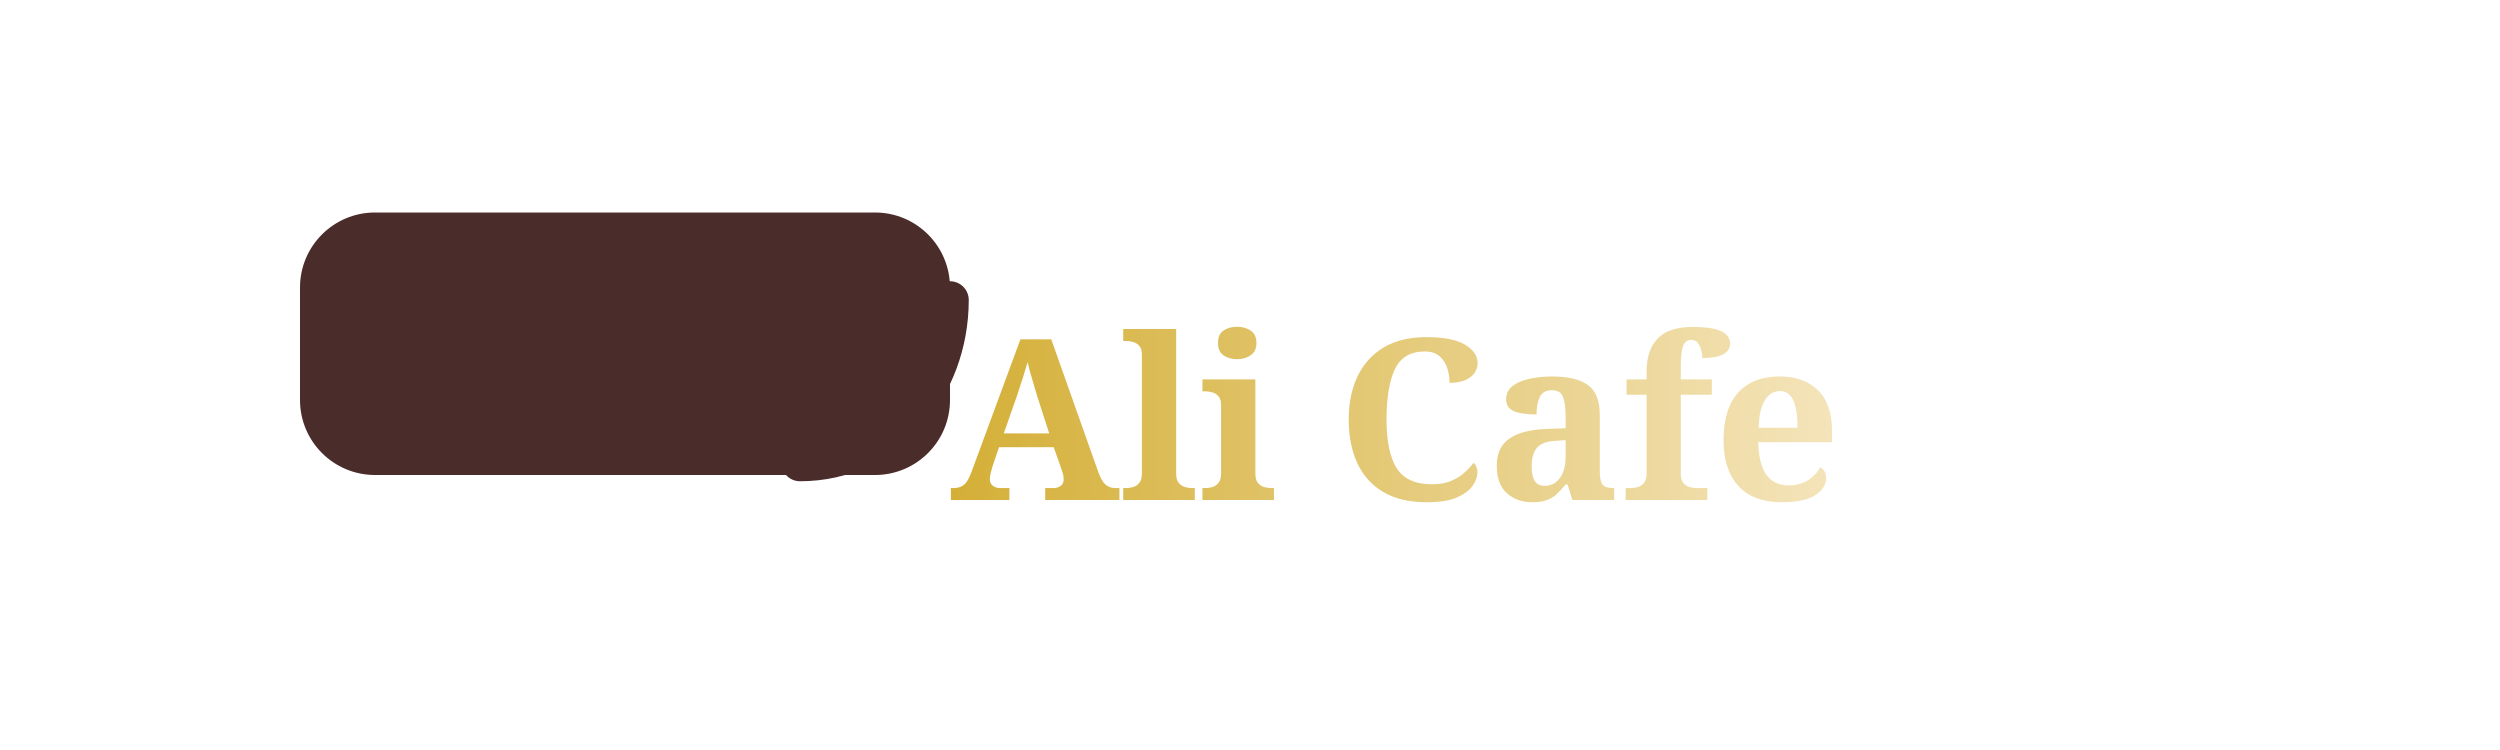
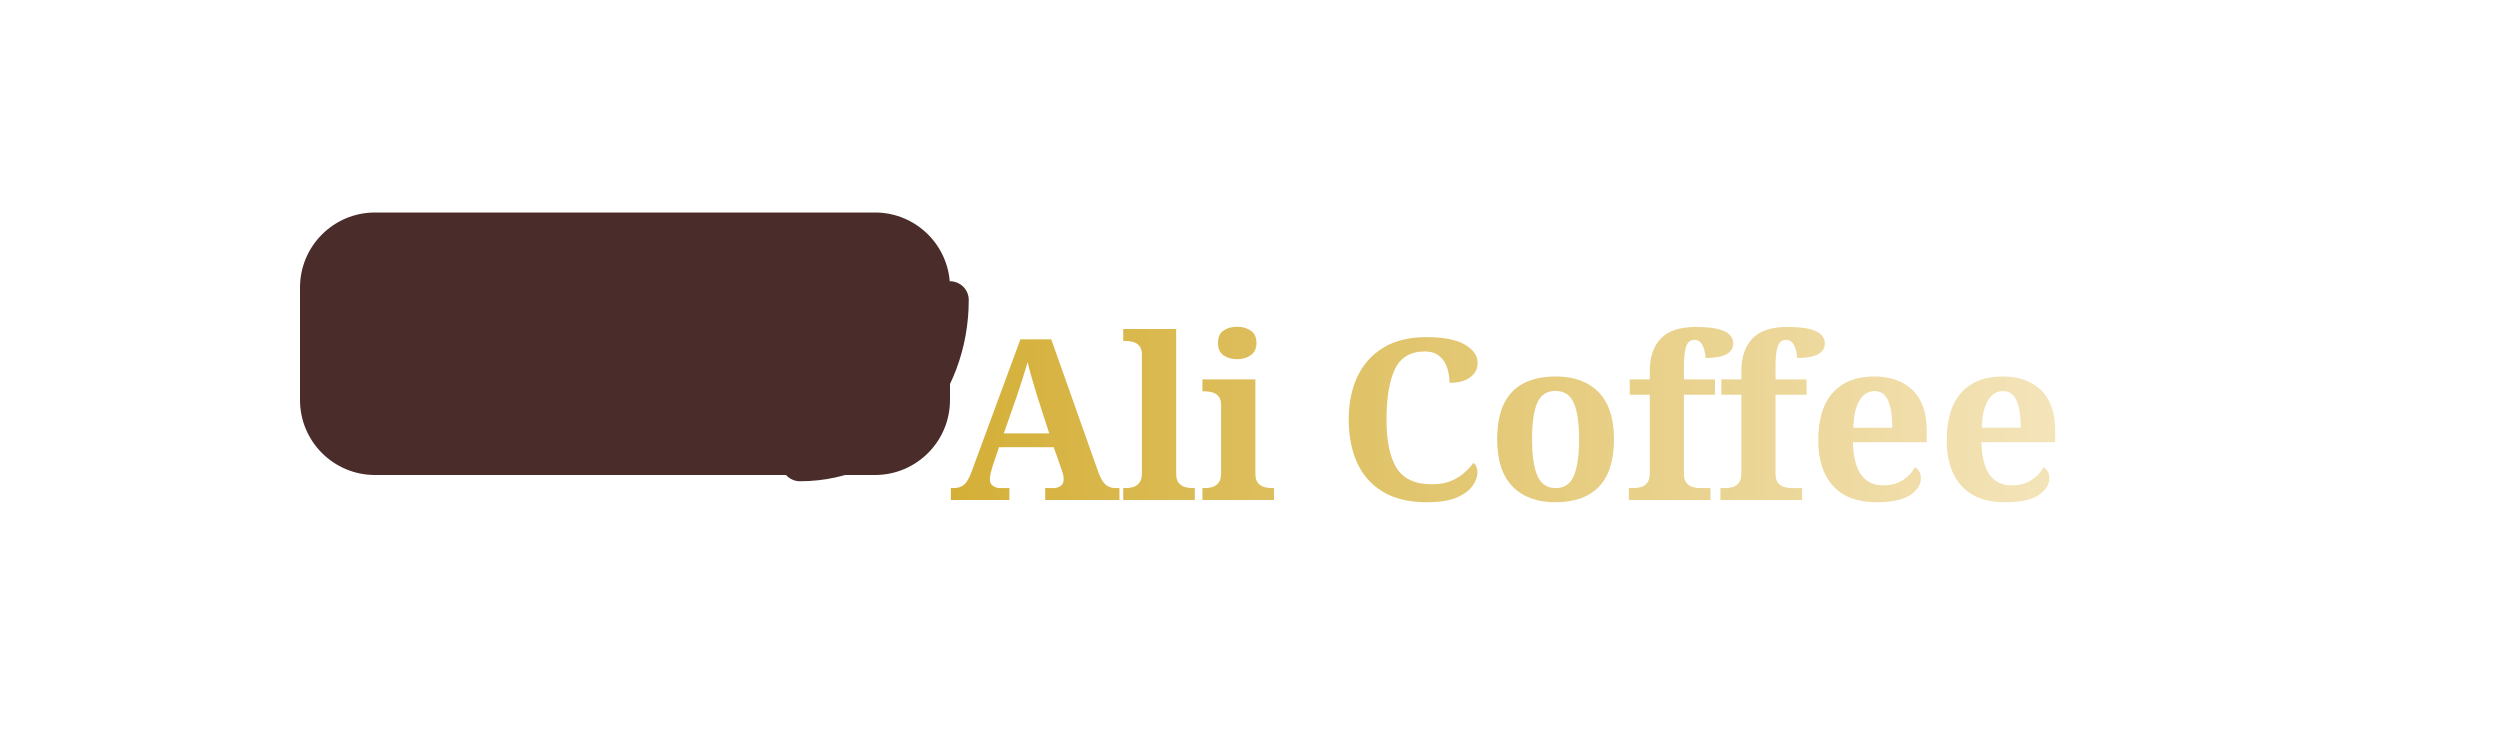
<svg xmlns="http://www.w3.org/2000/svg" viewBox="0 0 400 120">
  <defs>
    <linearGradient id="g" x1="0" x2="1">
      <stop stop-color="#D4AF37" offset="0" />
      <stop stop-color="#F4E4BA" offset="1" />
    </linearGradient>
    <style>
      .t{font-family: 'Playfair Display', serif; font-size:36px; font-weight:700; fill:url(#g)}
    </style>
  </defs>
  <rect width="100%" height="100%" fill="none" />
  <g transform="translate(12,20)">
    <g transform="translate(0,6)">
      <path d="M48 8h80a12 12 0 0 1 12 12v18a12 12 0 0 1-12 12H48a12 12 0 0 1-12-12V20A12 12 0 0 1 48 8z" fill="#4A2C2A" />
      <path d="M140 22c0 14-10 26-24 26" stroke="#4A2C2A" stroke-width="6" fill="none" stroke-linecap="round" />
    </g>
-     <text x="140" y="60" class="t">Ali Cafe</text>
+     <text x="140" y="60" class="t">Ali Coffee</text>
  </g>
</svg>
